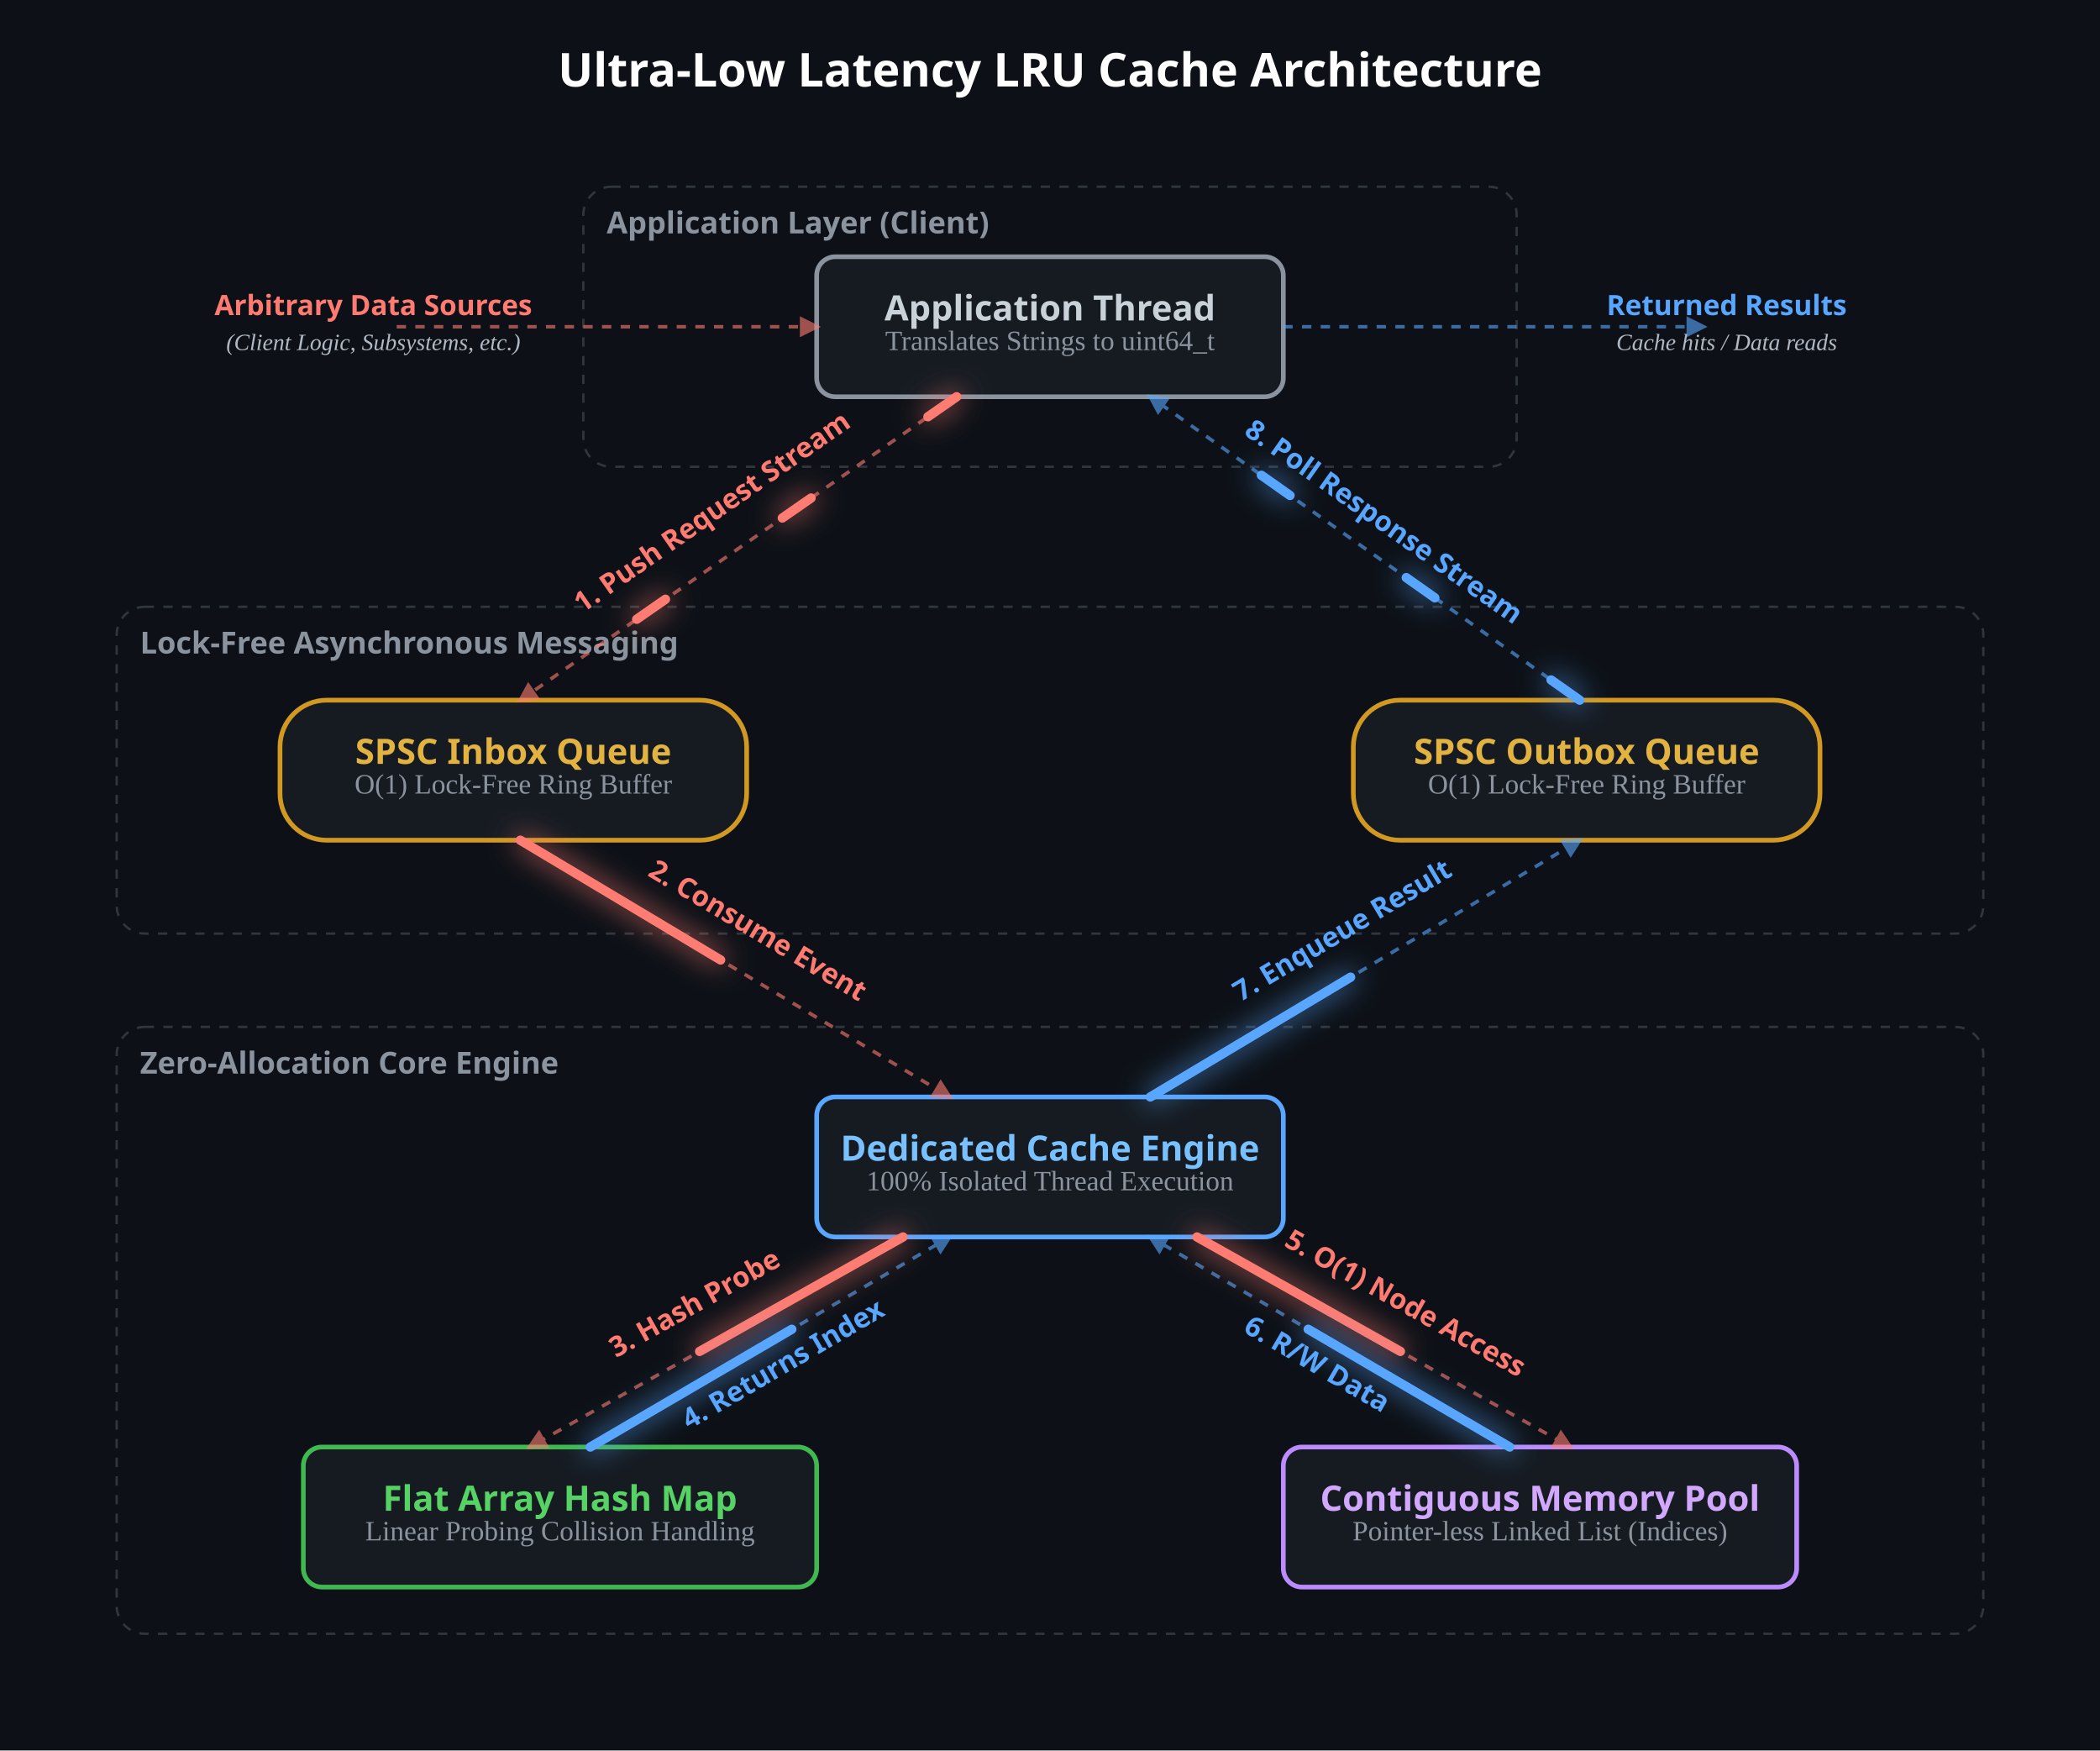
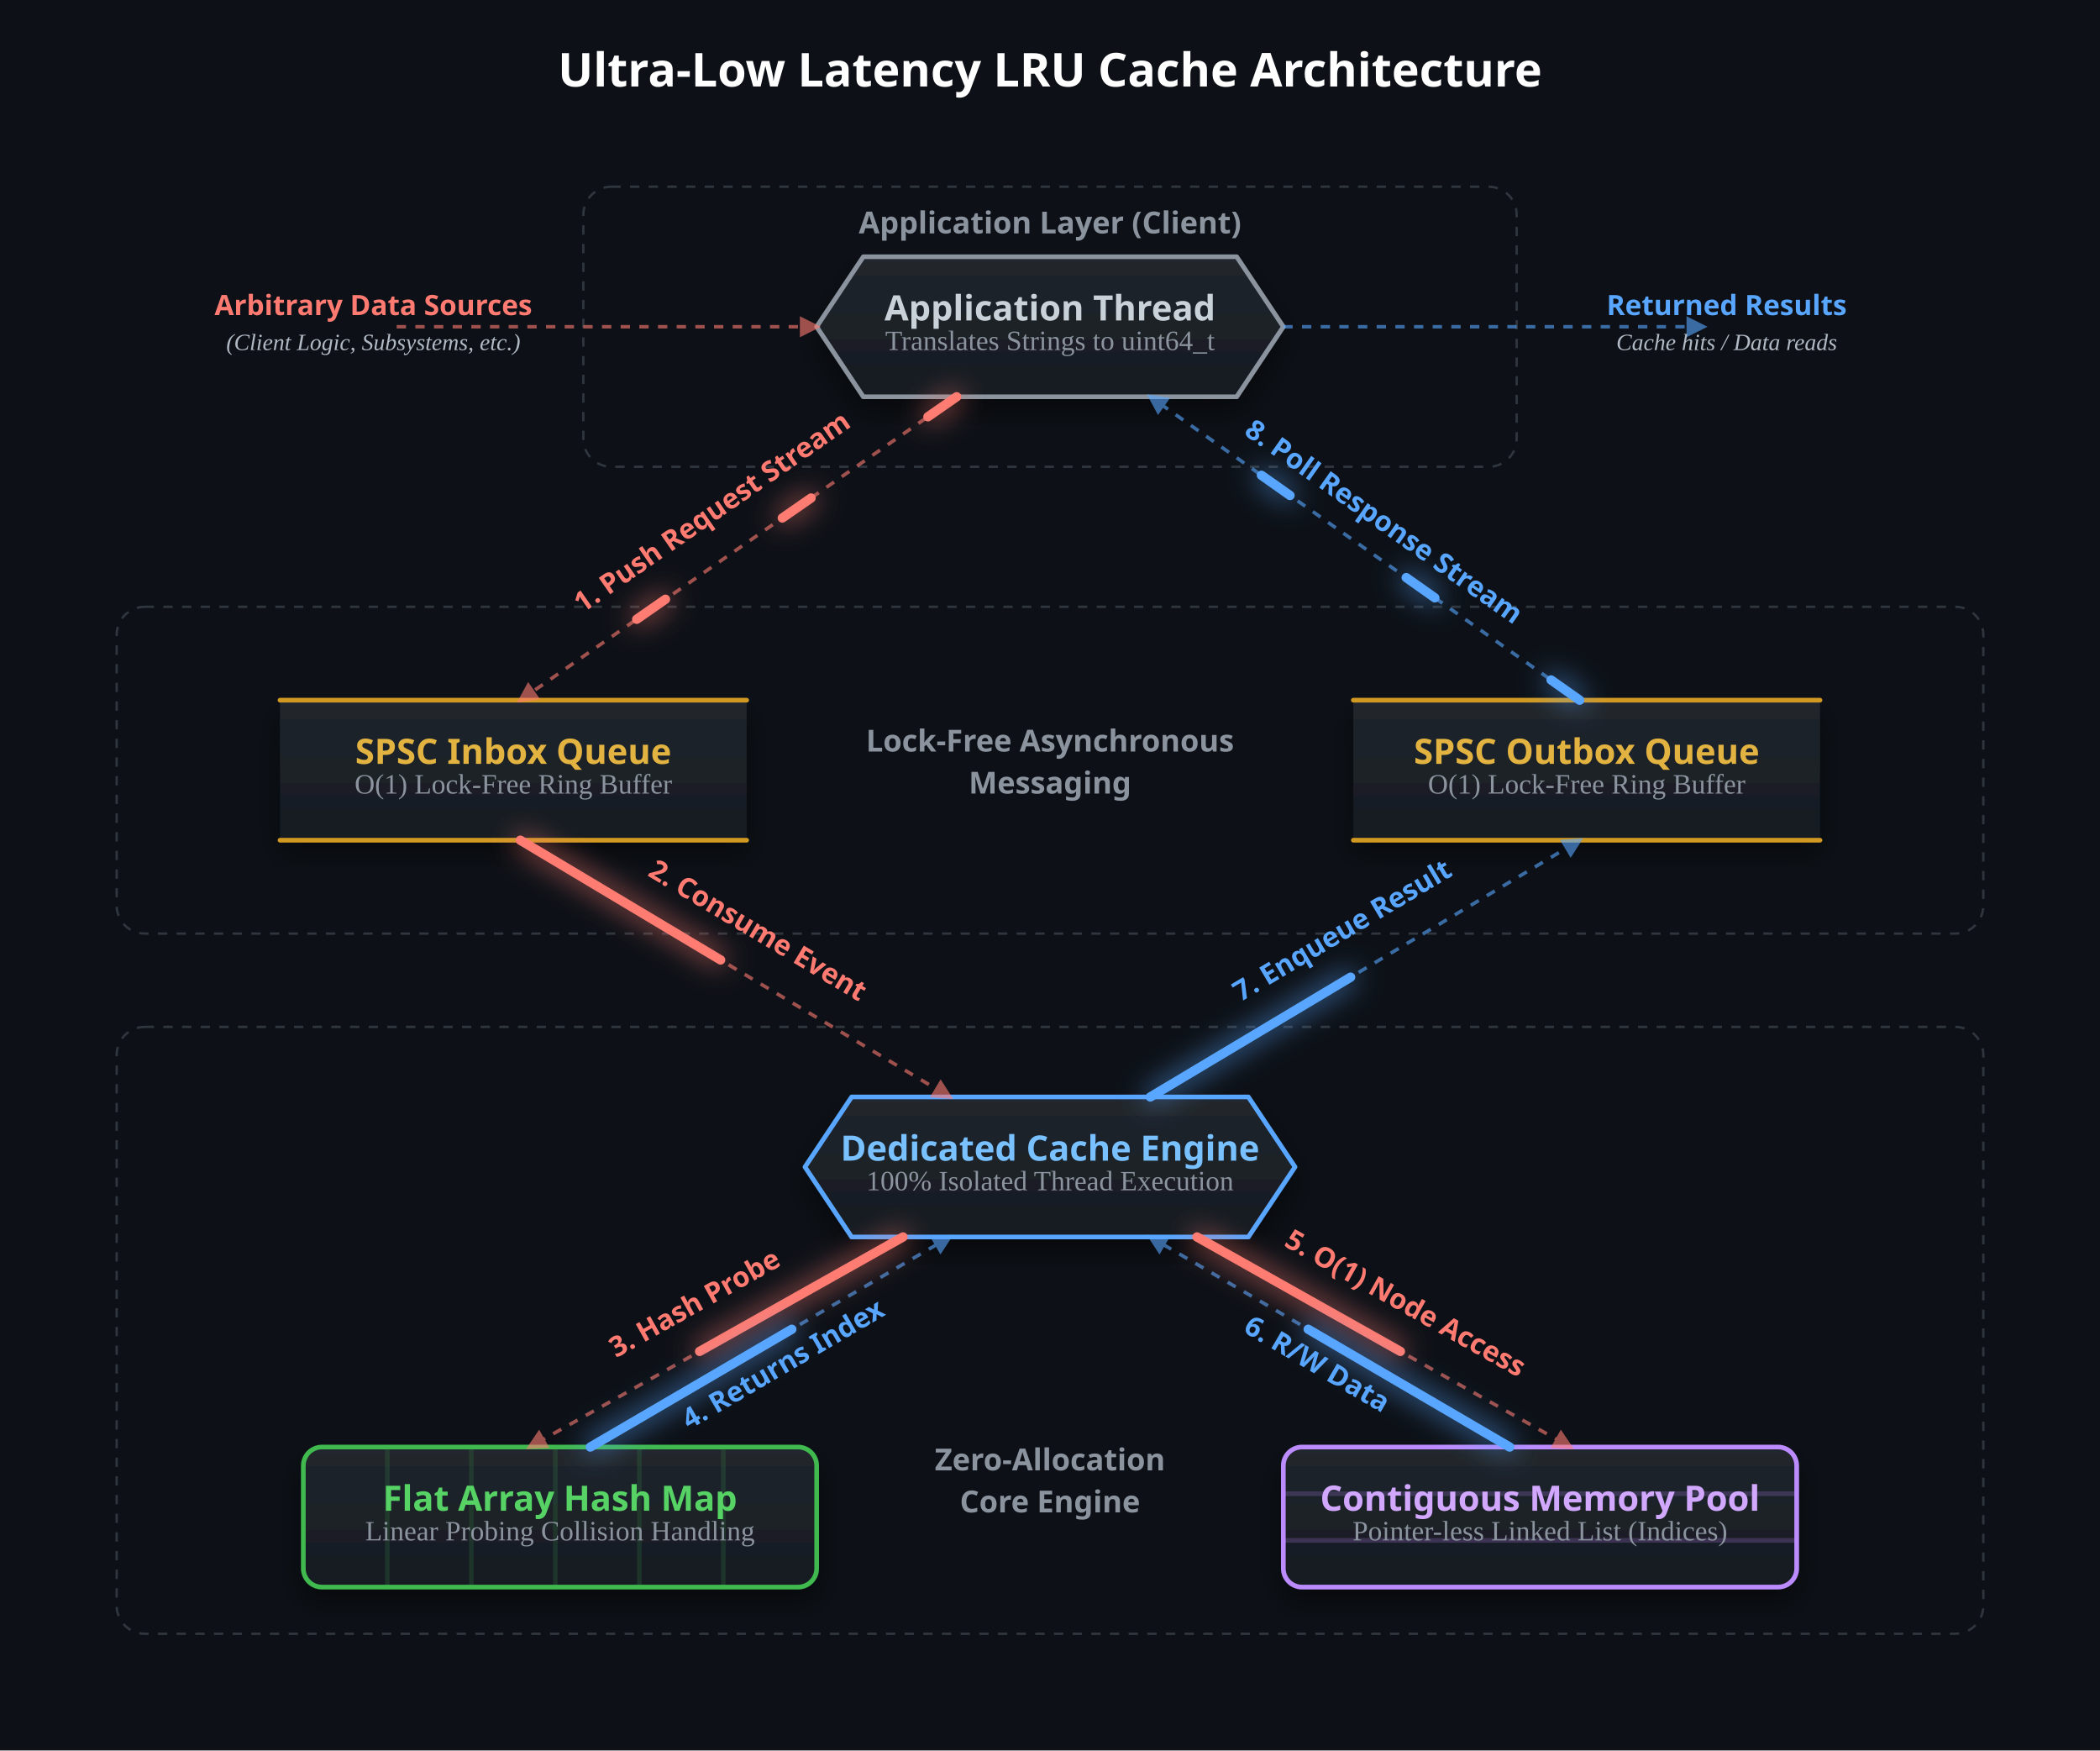
<svg xmlns="http://www.w3.org/2000/svg" viewBox="0 0 900 750" width="100%" height="100%">
  <defs>
    <filter id="glow" x="-20%" y="-20%" width="140%" height="140%">
      <feGaussianBlur stdDeviation="3" result="blur" />
      <feMerge>
        <feMergeNode in="blur" />
        <feMergeNode in="SourceGraphic" />
      </feMerge>
    </filter>
    <marker id="arrow-req" viewBox="0 0 10 10" refX="8" refY="5" markerWidth="6" markerHeight="6" orient="auto">
      <path d="M 0 0 L 10 5 L 0 10 z" fill="#ff7b72" />
    </marker>
    <marker id="arrow-res" viewBox="0 0 10 10" refX="8" refY="5" markerWidth="6" markerHeight="6" orient="auto">
      <path d="M 0 0 L 10 5 L 0 10 z" fill="#58a6ff" />
    </marker>
+     <linearGradient id="surface" x1="0%" y1="0%" x2="0%" y2="100%">
+       <stop offset="0%" stop-color="#21262d" />
+       <stop offset="100%" stop-color="#161b22" />
+     </linearGradient>
+     <filter id="box-shadow" x="-10%" y="-10%" width="130%" height="130%">
+       <feDropShadow dx="0" dy="6" stdDeviation="6" flood-color="#000000" flood-opacity="0.5" />
+     </filter>
  </defs>
  <style>
    /* Base Styles */
    .bg { fill: #0d1117; }
    .text { fill: #c9d1d9; font-family: 'Segoe UI', Tahoma, sans-serif; font-size: 15px; font-weight: bold; text-anchor: middle; dominant-baseline: middle; }
    .subtext { fill: #8b949e; font-size: 12px; font-weight: normal; text-anchor: middle; }
    .tiny { fill: #b1bac4; font-size: 10px; font-style: italic; text-anchor: middle; }
    .path-label { font-size: 12px; font-weight: bold; font-family: 'Segoe UI', Tahoma, monospace; text-anchor: middle;}
    
-     .box { rx: 8; ry: 8; stroke-width: 2; fill: #161b22; }
+     .box { rx: 8; ry: 8; stroke-width: 2; fill: url(#surface); filter: url(#box-shadow); }
    .queue { rx: 20; ry: 20; }
    .zone { fill: transparent; stroke: #30363d; stroke-dasharray: 4 4; stroke-width: 1; rx: 12; }
    .zone-title { fill: #8b949e; font-size: 13px; font-weight: bold; font-family: 'Segoe UI', Tahoma, sans-serif;}
+     .poly { stroke-linejoin: round; stroke-width: 2; fill: url(#surface); filter: url(#box-shadow); }

    /* Box Strokes */
    .stroke-worker { stroke: #8b949e; }
    .stroke-inbox { stroke: #d29922; }
    .stroke-outbox { stroke: #d29922; }
    .stroke-thread { stroke: #58a6ff; }
    .stroke-hash { stroke: #3fb950; }
    .stroke-mem { stroke: #bc8cff; }

    /* Impact Glow Animations for Components */
    @keyframes flash-hash {
-       0%, 25%, 45%, 100% { filter: none; fill: #161b22; }
-       30%, 36% { filter: drop-shadow(0px 0px 8px #3fb950); fill: #161b22; }
+       0%, 25%, 45%, 100% { filter: url(#box-shadow); fill: url(#surface); }
+       30%, 36% { filter: drop-shadow(0px 0px 8px #3fb950); fill: url(#surface); }
    }
    @keyframes flash-mem {
-       0%, 55%, 75%, 100% { filter: none; fill: #161b22; }
-       63%, 69% { filter: drop-shadow(0px 0px 8px #bc8cff); fill: #161b22; }
+       0%, 55%, 75%, 100% { filter: url(#box-shadow); fill: url(#surface); }
+       63%, 69% { filter: drop-shadow(0px 0px 8px #bc8cff); fill: url(#surface); }
    }
    @keyframes flash-thread {
-       0%, 12%, 22%, 46%, 56%, 79%, 89%, 100% { filter: none; fill: #161b22; }
-       15%, 18%, 48%, 52%, 81%, 85% { filter: drop-shadow(0px 0px 8px #58a6ff); fill: #161b22; }
+       0%, 12%, 22%, 46%, 56%, 79%, 89%, 100% { filter: url(#box-shadow); fill: url(#surface); }
+       15%, 18%, 48%, 52%, 81%, 85% { filter: drop-shadow(0px 0px 8px #58a6ff); fill: url(#surface); }
    }
    @keyframes flash-worker {
-       0%, 100% { filter: none; fill: #161b22; }
-       50% { filter: drop-shadow(0px 0px 8px #ff7b72); fill: #161b22; }
+       0%, 100% { filter: url(#box-shadow); fill: url(#surface); }
+       50% { filter: drop-shadow(0px 0px 8px #ff7b72); fill: url(#surface); }
    }

    .box-hash { animation: flash-hash 6s linear infinite; }
    .box-mem { animation: flash-mem 6s linear infinite; }
    .box-thread { animation: flash-thread 6s linear infinite; }
    .box-worker { animation: flash-worker 3s ease-in-out infinite; }
    
    /* Text Colors */
    .txt-worker { fill: #c9d1d9; }
    .txt-inbox { fill: #e3b341; }
    .txt-outbox { fill: #e3b341; }
    .txt-thread { fill: #79c0ff; }
    .txt-hash { fill: #56d364; }
    .txt-mem { fill: #d2a8ff; }

    /* Path Lines (Color Coded with matching markers) */
    .path-base-req { fill: none; stroke: #ff7b72; stroke-width: 1.5; stroke-dasharray: 4 4; marker-end: url(#arrow-req); opacity: 0.6; }
    .path-base-res { fill: none; stroke: #58a6ff; stroke-width: 1.5; stroke-dasharray: 4 4; marker-end: url(#arrow-res); opacity: 0.6; }
    .path-pulse { fill: none; stroke-width: 4; stroke-linecap: round; }
    
    /* Color-Coded Pulses (Orange for Requests, Blue for Responses) */
    .req-pulse { stroke: #ff7b72; filter: drop-shadow(0px 0px 6px #ff7b72); }
    .res-pulse { stroke: #58a6ff; filter: drop-shadow(0px 0px 6px #58a6ff); }

    /* Asynchronous Traffic Streams (Exactly 3 Packets) */
    @keyframes stream { 0% { stroke-dashoffset: 76; } 100% { stroke-dashoffset: 0; } }
    .pulse-stream { animation: stream 1.5s linear infinite; stroke-dasharray: 15 61; }

    /* Perfect 100% CPU Utilization Loop (Fully Clamped Keyframes) - Total 6s */
    @keyframes move2 {
      0%, 0.09% { opacity: 0; stroke-dashoffset: 1200; }
      0.1% { opacity: 1; stroke-dashoffset: 1200; }
      16.6% { opacity: 1; stroke-dashoffset: 100; }
      16.7%, 100% { opacity: 0; stroke-dashoffset: 100; }
    }
    @keyframes move3 {
      0%, 16.5% { opacity: 0; stroke-dashoffset: 1200; }
      16.6% { opacity: 1; stroke-dashoffset: 1200; }
      33.3% { opacity: 1; stroke-dashoffset: 100; }
      33.4%, 100% { opacity: 0; stroke-dashoffset: 100; }
    }
    @keyframes move4 {
      0%, 33.2% { opacity: 0; stroke-dashoffset: 1200; }
      33.3% { opacity: 1; stroke-dashoffset: 1200; }
      50.0% { opacity: 1; stroke-dashoffset: 100; }
      50.1%, 100% { opacity: 0; stroke-dashoffset: 100; }
    }
    @keyframes move5 {
      0%, 49.9% { opacity: 0; stroke-dashoffset: 1200; }
      50.0% { opacity: 1; stroke-dashoffset: 1200; }
      66.6% { opacity: 1; stroke-dashoffset: 100; }
      66.7%, 100% { opacity: 0; stroke-dashoffset: 100; }
    }
    @keyframes move6 {
      0%, 66.5% { opacity: 0; stroke-dashoffset: 1200; }
      66.6% { opacity: 1; stroke-dashoffset: 1200; }
      83.3% { opacity: 1; stroke-dashoffset: 100; }
      83.4%, 100% { opacity: 0; stroke-dashoffset: 100; }
    }
    @keyframes move7 {
      0%, 83.2% { opacity: 0; stroke-dashoffset: 1200; }
      83.3% { opacity: 1; stroke-dashoffset: 1200; }
      99.9% { opacity: 1; stroke-dashoffset: 100; }
      100% { opacity: 0; stroke-dashoffset: 100; }
    }

    .pulse2 { animation: move2 6s linear infinite; stroke-dasharray: 100 1000; }
    .pulse3 { animation: move3 6s linear infinite; stroke-dasharray: 100 1000; }
    .pulse4 { animation: move4 6s linear infinite; stroke-dasharray: 100 1000; }
    .pulse5 { animation: move5 6s linear infinite; stroke-dasharray: 100 1000; }
    .pulse6 { animation: move6 6s linear infinite; stroke-dasharray: 100 1000; }
    .pulse7 { animation: move7 6s linear infinite; stroke-dasharray: 100 1000; }
  </style>
  <rect width="100%" height="100%" class="bg" />
  <text x="450" y="30" class="text" style="font-size: 20px; fill: #ffffff;">Ultra-Low Latency LRU Cache Architecture</text>
  <rect x="250" y="80" width="400" height="120" class="zone" />
-   <text x="260" y="100" class="zone-title" text-anchor="start">Application Layer (Client)</text>
+   <text x="450" y="100" class="zone-title" text-anchor="middle">Application Layer (Client)</text>
  <rect x="50" y="260" width="800" height="140" class="zone" />
-   <text x="60" y="280" class="zone-title" text-anchor="start">Lock-Free Asynchronous Messaging</text>
+   <text x="450" y="322" class="zone-title" text-anchor="middle">Lock-Free Asynchronous</text>
+   <text x="450" y="340" class="zone-title" text-anchor="middle">Messaging</text>
  <rect x="50" y="440" width="800" height="260" class="zone" />
-   <text x="60" y="460" class="zone-title" text-anchor="start">Zero-Allocation Core Engine</text>
-   <rect x="350" y="110" width="200" height="60" class="box stroke-worker box-worker" />
+   <text x="450" y="630" class="zone-title" text-anchor="middle">Zero-Allocation</text>
+   <text x="450" y="648" class="zone-title" text-anchor="middle">Core Engine</text>
+   <polygon points="350,140 370,110 530,110 550,140 530,170 370,170" class="poly stroke-worker box-worker" />
  <text x="450" y="132" class="text txt-worker">Application Thread</text>
  <text x="450" y="150" class="subtext">Translates Strings to uint64_t</text>
-   <rect x="120" y="300" width="200" height="60" class="box queue stroke-inbox" />
+   <rect x="120" y="300" width="200" height="60" fill="url(#surface)" filter="url(#box-shadow)" />
+   <path d="M 120 300 L 320 300 M 120 360 L 320 360" stroke="#d29922" stroke-width="2" stroke-linecap="round" fill="none" />
  <text x="220" y="322" class="text txt-inbox">SPSC Inbox Queue</text>
  <text x="220" y="340" class="subtext">O(1) Lock-Free Ring Buffer</text>
-   <rect x="580" y="300" width="200" height="60" class="box queue stroke-outbox" />
+   <rect x="580" y="300" width="200" height="60" fill="url(#surface)" filter="url(#box-shadow)" />
+   <path d="M 580 300 L 780 300 M 580 360 L 780 360" stroke="#d29922" stroke-width="2" stroke-linecap="round" fill="none" />
  <text x="680" y="322" class="text txt-outbox">SPSC Outbox Queue</text>
  <text x="680" y="340" class="subtext">O(1) Lock-Free Ring Buffer</text>
-   <rect x="350" y="470" width="200" height="60" class="box stroke-thread box-thread" />
+   <polygon points="345,500 365,470 535,470 555,500 535,530 365,530" class="poly stroke-thread box-thread" />
  <text x="450" y="492" class="text txt-thread">Dedicated Cache Engine</text>
  <text x="450" y="510" class="subtext">100% Isolated Thread Execution</text>
  <rect x="130" y="620" width="220" height="60" class="box stroke-hash box-hash" />
+   <path d="M 166 620 L 166 680 M 202 620 L 202 680 M 238 620 L 238 680 M 274 620 L 274 680 M 310 620 L 310 680" stroke="#3fb950" stroke-width="2" opacity="0.15" fill="none" />
  <text x="240" y="642" class="text txt-hash">Flat Array Hash Map</text>
  <text x="240" y="660" class="subtext">Linear Probing Collision Handling</text>
  <rect x="550" y="620" width="220" height="60" class="box stroke-mem box-mem" />
+   <path d="M 550 640 L 770 640 M 550 660 L 770 660" stroke="#bc8cff" stroke-width="2" opacity="0.2" fill="none" />
  <text x="660" y="642" class="text txt-mem">Contiguous Memory Pool</text>
  <text x="660" y="660" class="subtext">Pointer-less Linked List (Indices)</text>
  <path class="path-base-req" d="M 170 140 L 350 140" />
  <path class="path-base-res" d="M 550 140 L 730 140" />
  <path class="path-base-req" d="M 410 170 L 223 300" />
  <path class="path-base-req" d="M 223 360 L 407 470" />
  <path class="path-base-req" d="M 387 530 L 227 620" />
  <path class="path-base-res" d="M 253 620 L 407 530" />
  <path class="path-base-req" d="M 513 530 L 673 620" />
  <path class="path-base-res" d="M 647 620 L 493 530" />
  <path class="path-base-res" d="M 493 470 L 677 360" />
  <path class="path-base-res" d="M 677 300 L 493 170" />
  <path class="path-pulse req-pulse pulse-stream" d="M 170 140 L 350 140" />
  <path class="path-pulse res-pulse pulse-stream" d="M 550 140 L 730 140" />
  <path class="path-pulse req-pulse pulse-stream" d="M 410 170 L 223 300" />
  <path class="path-pulse res-pulse pulse-stream" d="M 677 300 L 493 170" />
  <path class="path-pulse req-pulse pulse2" pathLength="1000" d="M 223 360 L 407 470" />
  <path class="path-pulse req-pulse pulse3" pathLength="1000" d="M 387 530 L 227 620" />
  <path class="path-pulse res-pulse pulse4" pathLength="1000" d="M 253 620 L 407 530" />
  <path class="path-pulse req-pulse pulse5" pathLength="1000" d="M 513 530 L 673 620" />
  <path class="path-pulse res-pulse pulse6" pathLength="1000" d="M 647 620 L 493 530" />
  <path class="path-pulse res-pulse pulse7" pathLength="1000" d="M 493 470 L 677 360" />
  <text x="160" y="135" class="path-label" style="fill: #ff7b72;" text-anchor="end">Arbitrary Data Sources</text>
  <text x="160" y="150" class="tiny" text-anchor="end">(Client Logic, Subsystems, etc.)</text>
  <text x="740" y="135" class="path-label" style="fill: #58a6ff;" text-anchor="start">Returned Results</text>
  <text x="740" y="150" class="tiny" text-anchor="start">Cache hits / Data reads</text>
  <g transform="translate(316, 235) rotate(-34.8)">
    <text x="0" y="-15" class="path-label" style="fill: #ff7b72;">1. Push Request Stream</text>
  </g>
  <g transform="translate(315, 415) rotate(30.8)">
    <text x="0" y="-15" class="path-label" style="fill: #ff7b72;">2. Consume Event</text>
  </g>
  <g transform="translate(307, 575) rotate(-29.3)">
    <text x="0" y="-15" class="path-label" style="fill: #ff7b72;">3. Hash Probe</text>
  </g>
  <g transform="translate(330, 575) rotate(-30.3)">
    <text x="0" y="15" class="path-label" style="fill: #58a6ff;">4. Returns Index</text>
  </g>
  <g transform="translate(593, 575) rotate(29.3)">
    <text x="0" y="-15" class="path-label" style="fill: #ff7b72;">5. O(1) Node Access</text>
  </g>
  <g transform="translate(570, 575) rotate(30.3)">
    <text x="0" y="15" class="path-label" style="fill: #58a6ff;">6. R/W Data</text>
  </g>
  <g transform="translate(585, 415) rotate(-30.8)">
    <text x="0" y="-15" class="path-label" style="fill: #58a6ff;">7. Enqueue Result</text>
  </g>
  <g transform="translate(585, 235) rotate(35.2)">
    <text x="0" y="-10" class="path-label" style="fill: #58a6ff;">8. Poll Response Stream</text>
  </g>
</svg>
